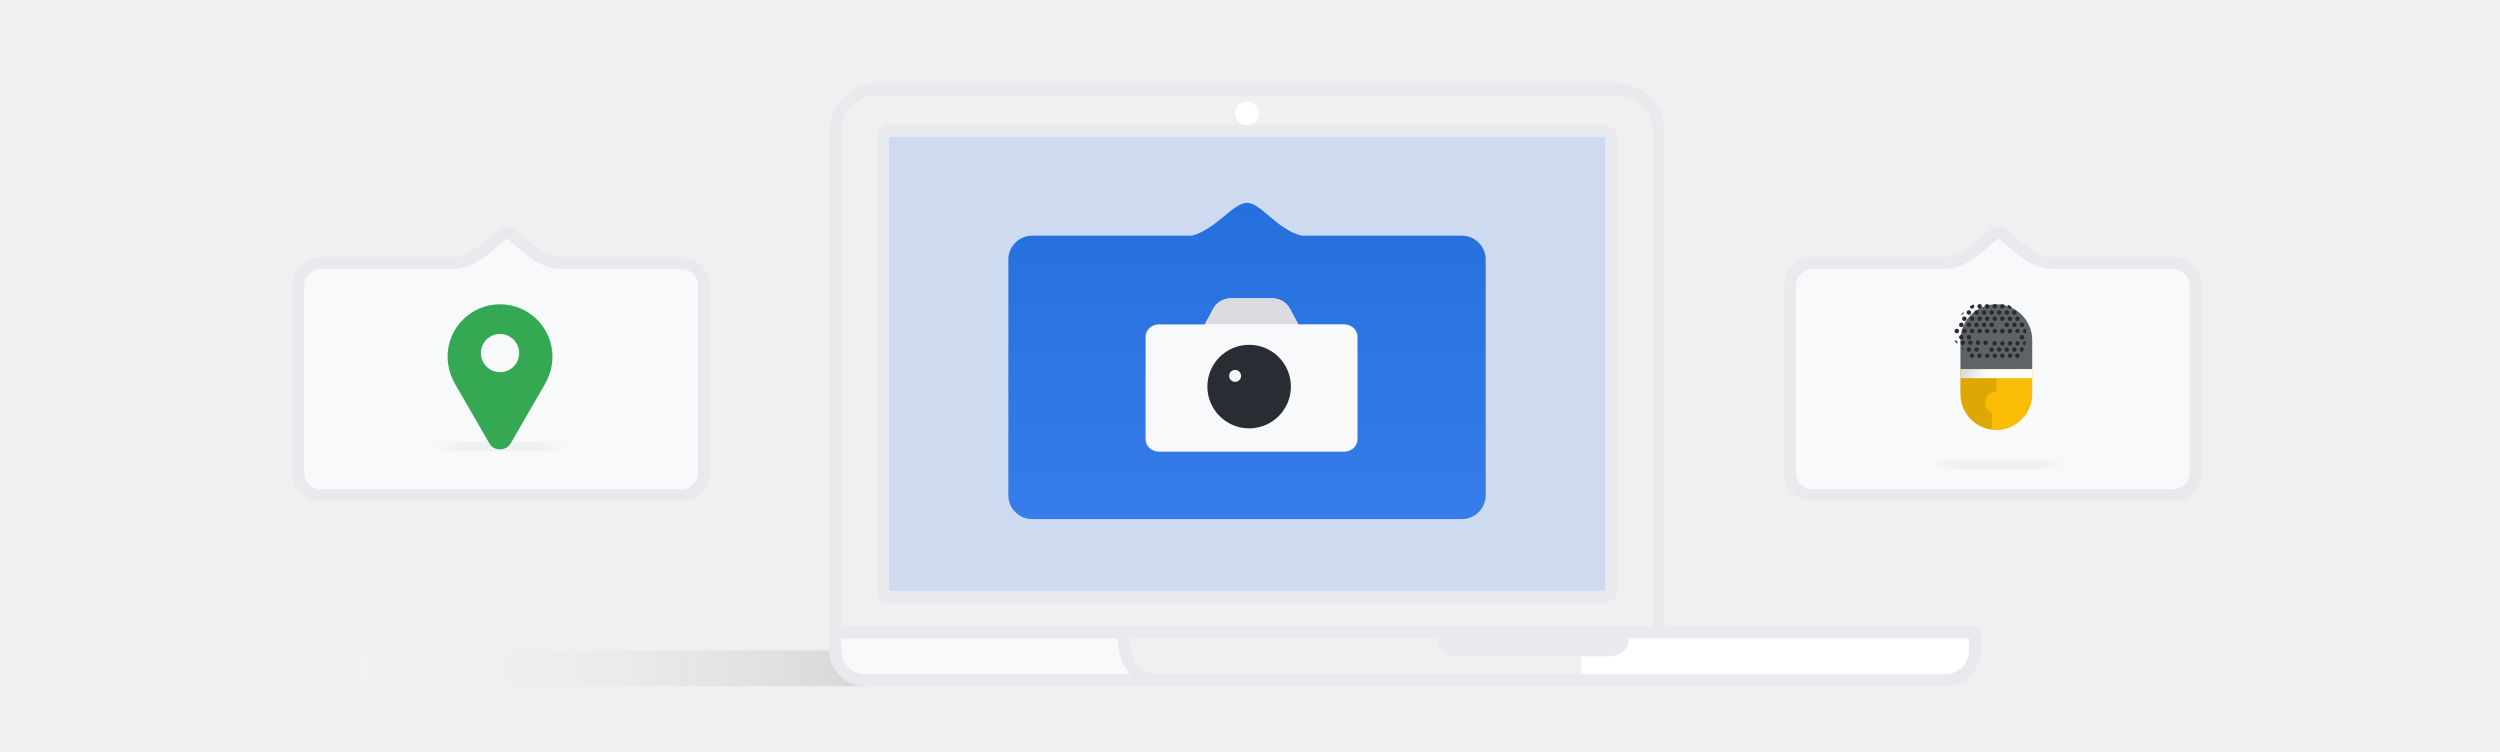
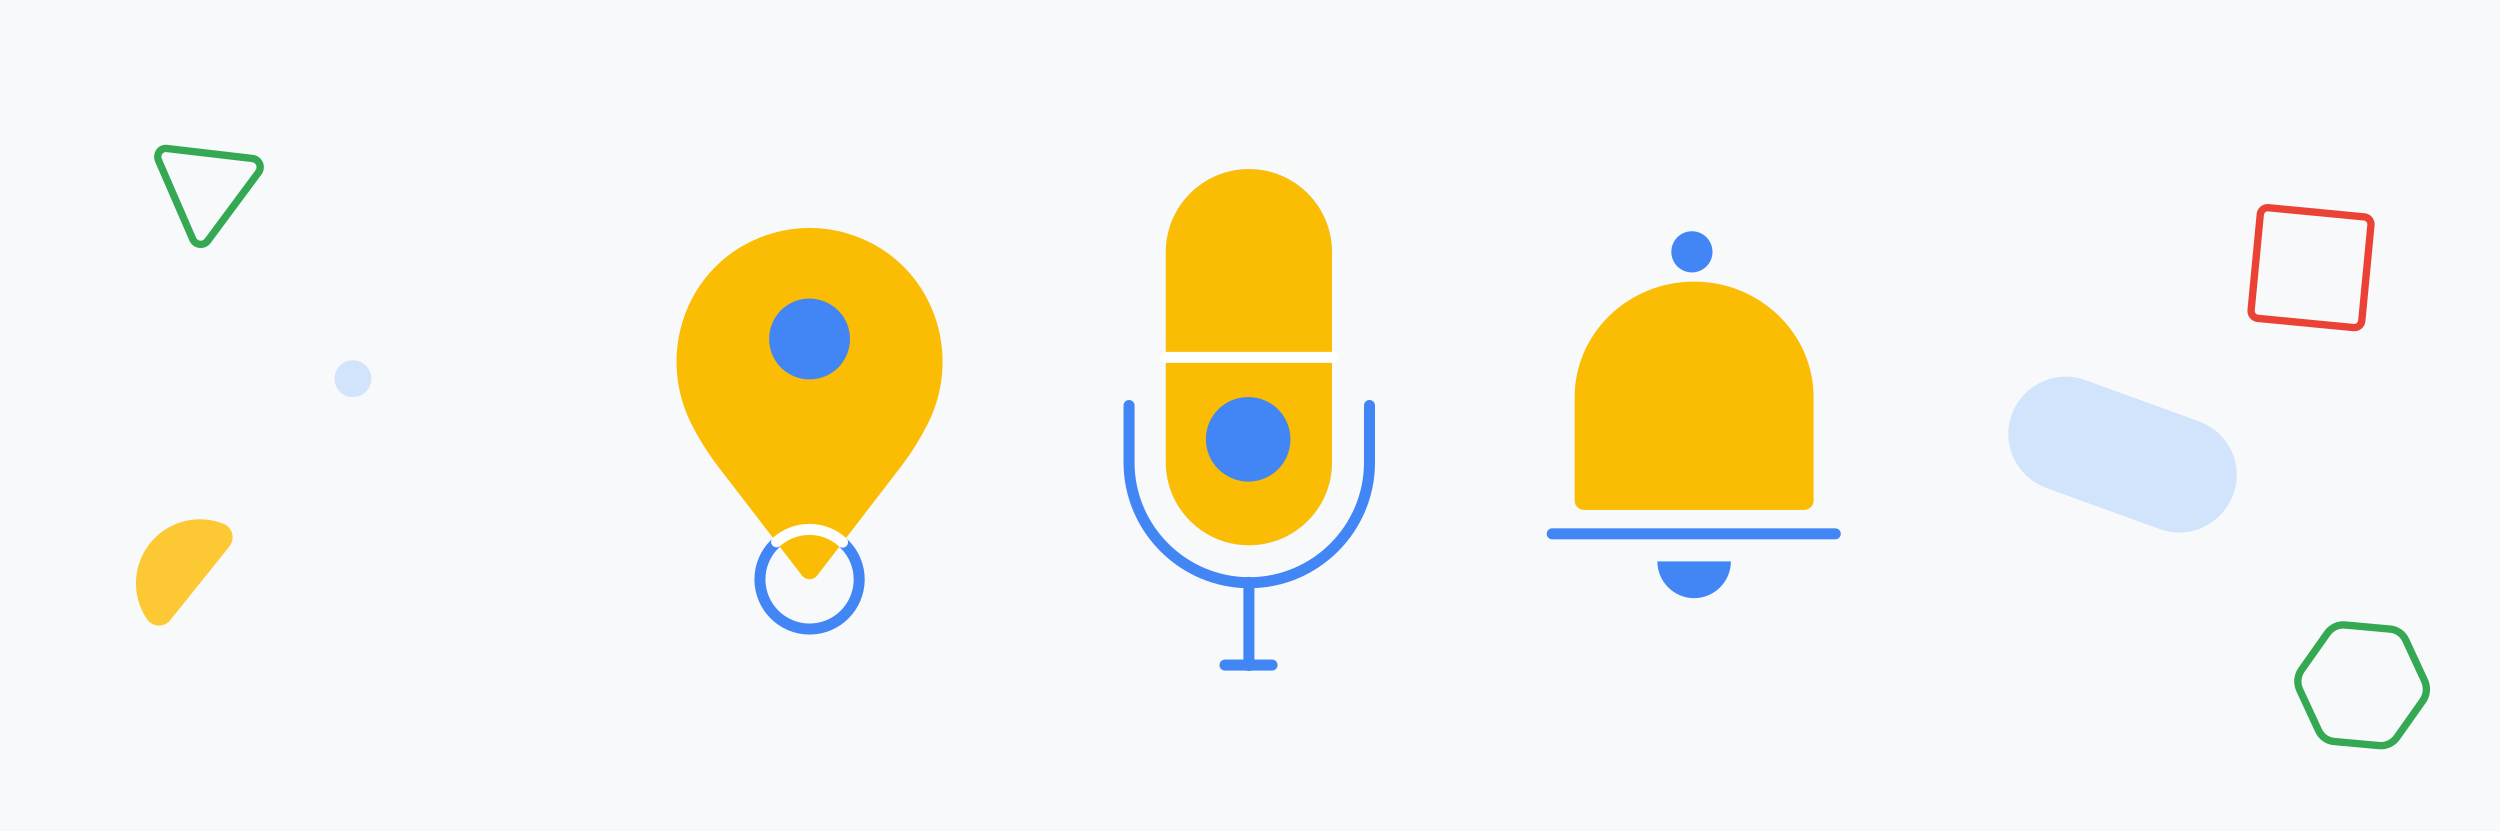
- <svg xmlns="http://www.w3.org/2000/svg" xmlns:xlink="http://www.w3.org/1999/xlink" width="419" height="126" viewBox="0 0 419 126">
-   <defs>
-     <linearGradient x1="100%" y1="50%" x2="0%" y2="50%" id="a">
-       <stop stop-color="#D6D6D7" offset="0%" />
-       <stop stop-color="#FFF" stop-opacity="0" offset="100%" />
-     </linearGradient>
-     <path d="M0 0h193v4a6 6 0 0 1-6 6H6a6 6 0 0 1-6-6V0z" id="b" />
-     <linearGradient x1="50%" y1="0%" x2="50%" y2="100%" id="d">
-       <stop stop-color="#367CEA" offset="0%" />
-       <stop stop-color="#2570DC" offset="100%" />
-     </linearGradient>
-     <path d="M76 0a4 4 0 0 1 4 4v39.5a4 4 0 0 1-4 4H49.133C44.928 48.585 42.343 53 40 53c-2.344 0-5.172-4.418-9.227-5.502L4 47.5a4 4 0 0 1-4-4V4a4 4 0 0 1 4-4h72z" id="c" />
-     <path d="M33.266 4.358h-7.669l-1.47-2.708C23.573.638 22.442 0 21.206 0h-6.89c-1.239 0-2.37.642-2.922 1.656l-1.47 2.709H2.255C1.01 4.368.002 5.292 0 6.43v17.207c.004 1.138 1.011 2.06 2.255 2.064h31.01c1.245-.003 2.252-.926 2.256-2.064V6.425c-.003-1.14-1.01-2.063-2.255-2.067z" id="f" />
-     <linearGradient x1="50.058%" y1="66.069%" x2="50.058%" y2="-31.653%" id="h">
-       <stop stop-color="#DADCE0" stop-opacity="0" offset="0%" />
-       <stop stop-color="#DADCE0" offset="100%" />
-     </linearGradient>
-     <linearGradient x1="-.004%" y1="49.947%" x2="98.708%" y2="49.947%" id="i">
-       <stop stop-color="#202124" stop-opacity="0" offset="0%" />
-       <stop stop-color="#202124" offset="20.861%" />
-       <stop stop-color="#202124" stop-opacity=".97" offset="77.708%" />
-       <stop stop-color="#202124" stop-opacity="0" offset="100%" />
-     </linearGradient>
-     <path d="M9.588 0a6.016 6.016 0 0 1 6.016 6.016v4.834c-6.016.023-3.003.023-12.032.023V6.016A6.016 6.016 0 0 1 9.588 0z" id="j" />
-     <linearGradient x1="115.776%" y1="33.255%" x2="-176.007%" y2="169.271%" id="m">
-       <stop stop-color="#FBBC05" offset="0%" />
-       <stop stop-color="#FBBC05" offset="24.264%" />
-       <stop stop-color="#FBBC05" offset="100%" />
-     </linearGradient>
-     <path d="M15.603 10.873l.001 4.167a6.016 6.016 0 0 1-12.032 0v-4.167h12.031z" id="l" />
-     <linearGradient x1="42.748%" y1="59.913%" x2="-121.122%" y2="45.403%" id="o">
-       <stop stop-color="#FFF" offset="0%" />
-       <stop stop-color="#D7DADD" offset="24.264%" />
-       <stop stop-color="#BDC1C5" offset="100%" />
-     </linearGradient>
-   </defs>
-   <g fill="none" fill-rule="evenodd">
-     <g transform="translate(42 14)">
-       <path fill="url(#a)" d="M0 95h105v6H0z" />
-       <path d="M105 1a7 7 0 0 0-7 7v85a7 7 0 0 0 7 7h124a7 7 0 0 0 7-7V8a7 7 0 0 0-7-7H105z" stroke="#E8EAED" stroke-width="2" />
-       <path d="M100 93h47v6h-45a2 2 0 0 1-2-2v-4z" fill="#F8F9FA" />
-       <rect stroke="#E8EAED" stroke-width="2" x="106" y="8" width="122" height="78" rx="1" />
-       <path d="M99 93h47l2 6h-47a2 2 0 0 1-2-2v-4z" fill="#F8F9FA" />
-       <path d="M223 92h66v3a5 5 0 0 1-5 5h-61v-8z" fill="#FFF" />
-       <path stroke="#E8EAED" stroke-width="2" d="M98 92v3a5 5 0 0 0 5 5h181a5 5 0 0 0 5-5v-3H98zM146.32 92.403c0 5.065 2.182 7.597 6.547 7.597" />
-       <path d="M199 91h32v2a3 3 0 0 1-3 3h-26a3 3 0 0 1-3-3v-2z" fill="#E8EAED" />
-     </g>
-     <rect stroke="#E8EAED" stroke-width="2" fill-opacity=".2" fill="#4285F4" x="148" y="22" width="122" height="78" rx="1" />
-     <circle fill="#FFF" cx="209" cy="19" r="2" />
-     <g transform="translate(169 34)">
-       <mask id="e" fill="#fff">
-         <use xlink:href="#c" />
-       </mask>
-       <g fill-rule="nonzero" transform="matrix(1 0 0 -1 0 53)">
-         <use fill="#D2DFF5" xlink:href="#c" />
-         <use fill="url(#d)" xlink:href="#c" />
-       </g>
-       <g mask="url(#e)">
-         <g transform="translate(23 16)">
-           <mask id="g" fill="#fff">
-             <use xlink:href="#f" />
-           </mask>
-           <use fill="#F8F9FA" fill-rule="nonzero" xlink:href="#f" />
-           <path fill="#DADCE0" mask="url(#g)" d="M5-3h25v7.3H5z" />
-           <circle fill="#2A2C33" mask="url(#g)" cx="17.357" cy="14.792" r="7" />
-           <circle fill="#F8F9FA" fill-rule="nonzero" mask="url(#g)" cx="15" cy="13" r="1" />
-         </g>
-       </g>
-     </g>
-     <path d="M326.013 59.2h-.045a2.82 2.82 0 0 1-2.165-1.421c-1.42-2.625-4.412-4.112-7.473-3.715-3.06.396-5.53 2.59-6.17 5.483-.641 2.891.687 5.856 3.317 7.407 2.63 1.55 5.994 1.352 8.405-.496 1.338 1.494 3.547 1.96 5.418 1.144 1.87-.817 2.951-2.72 2.65-4.666-.302-1.946-1.912-3.467-3.95-3.73l.013-.005z" fill="url(#h)" fill-rule="nonzero" />
-     <path d="M303.8 44.076h22c2.095 0 3.79-.912 5.986-2.776 2.703-2.294 2.712-2.3 3.214-2.3.487 0 .288-.153 3.107 2.293 2.14 1.857 3.885 2.783 6.093 2.783h20a3.8 3.8 0 0 1 3.8 3.8V79.2a3.8 3.8 0 0 1-3.8 3.8h-60.4a3.8 3.8 0 0 1-3.8-3.8V47.876a3.8 3.8 0 0 1 3.8-3.8z" stroke="#E8EAED" stroke-width="2" fill="#F8F9FA" fill-rule="nonzero" />
-     <path fill="url(#i)" fill-rule="nonzero" opacity=".04" transform="rotate(-180 334.5 77.8)" d="M323 77h23v1.6h-23z" />
-     <g fill-rule="nonzero">
-       <path d="M53.8 44.076h22c2.095 0 3.79-.912 5.986-2.776C84.49 39.006 84.498 39 85 39c.487 0 .288-.153 3.107 2.293 2.14 1.857 3.885 2.783 6.093 2.783h20a3.8 3.8 0 0 1 3.8 3.8V79.2a3.8 3.8 0 0 1-3.8 3.8H53.8a3.8 3.8 0 0 1-3.8-3.8V47.876a3.8 3.8 0 0 1 3.8-3.8z" stroke="#E8EAED" stroke-width="2" fill="#F8F9FA" />
-       <path fill="url(#i)" opacity=".04" transform="rotate(-180 47.5 49.3)" d="M0 23h23v1.6H0z" />
-       <path d="M83.803 51a8.777 8.777 0 0 0-8.788 8.788c0 1.695.541 3.314 1.295 4.644l5.727 9.913c.36.647 1.083.971 1.766.971s1.371-.324 1.766-.971l5.727-9.907c.76-1.33 1.295-2.92 1.295-4.644A8.782 8.782 0 0 0 83.803 51zm0 11.384a3.216 3.216 0 0 1-3.208-3.208 3.216 3.216 0 0 1 3.208-3.208 3.216 3.216 0 0 1 3.208 3.208 3.212 3.212 0 0 1-3.208 3.208z" fill="#34A853" />
-     </g>
-     <g transform="translate(325 51)">
-       <mask id="k" fill="#fff">
-         <use xlink:href="#j" />
-       </mask>
-       <use fill="#5F6368" xlink:href="#j" />
-       <path d="M3.826 7.693a.376.376 0 1 1 0 0zm.365-.898a.377.377 0 1 0 .533.532.377.377 0 0 0-.533-.532zm.898-.899a.374.374 0 0 0 0 .533.377.377 0 1 0 0-.533zm.898-.898a.374.374 0 0 0 0 .533.377.377 0 1 0 0-.533zm.898-.898a.374.374 0 0 0 0 .533.377.377 0 0 0 .533-.533.374.374 0 0 0-.54 0h.007zm.898-.898a.374.374 0 0 0 0 .533.377.377 0 1 0 0-.533zm.898-.898a.374.374 0 0 0 0 .533.377.377 0 1 0 0-.533zm.898-.898a.374.374 0 0 0 0 .533.377.377 0 1 0 0-.533zm.899-.898a.374.374 0 0 0 0 .533.377.377 0 1 0 0-.533zm.898-.898a.374.374 0 0 0 0 .533.378.378 0 0 0 .63-.364.377.377 0 0 0-.63-.17zm.898-.898a.374.374 0 0 0 0 .532.377.377 0 1 0 0-.533zm.898-.898a.374.374 0 0 0 0 .532.378.378 0 0 0 .63-.364.377.377 0 0 0-.63-.168zM4.754 9.156a.378.378 0 1 0 .535.534.378.378 0 0 0-.535-.534zm.9-.898a.374.374 0 0 0 0 .533.377.377 0 1 0 0-.533zm.898-.898a.374.374 0 0 0 0 .532.377.377 0 1 0 0-.532zm.898-.898a.374.374 0 0 0 0 .532.377.377 0 1 0 0-.532zm.898-.899a.374.374 0 0 0 0 .533.377.377 0 1 0 0-.533zm.898-.898a.374.374 0 0 0 0 .533.377.377 0 0 0 .533-.533.374.374 0 0 0-.537 0h.004zm.899-.898a.374.374 0 0 0 0 .533.377.377 0 1 0 0-.533zm.898-.898a.374.374 0 0 0 0 .533.377.377 0 1 0 0-.533zm.898-.898a.374.374 0 0 0 0 .533.376.376 0 0 0 .524-.529.374.374 0 0 0-.524 0v-.004zm.898-.9a.378.378 0 0 0 .533.535.378.378 0 0 0-.533-.535zm.898-.898a.378.378 0 1 0 .502.565.378.378 0 0 0-.502-.565zm.898-.898a.378.378 0 1 0 .502.565.378.378 0 0 0-.502-.565zM4.556 7.89a.377.377 0 1 0 .533.533.377.377 0 0 0-.533-.533zm.898-.898a.377.377 0 1 0 .533.533.377.377 0 0 0-.533-.533zm.898-.898a.377.377 0 1 0 .533.533.377.377 0 0 0-.533-.533zm.898-.898a.377.377 0 1 0 .533 0 .378.378 0 0 0-.533.002v-.002zm.899-.898a.378.378 0 0 0 .363.63.377.377 0 1 0-.363-.63zm.898-.898a.376.376 0 1 0 0 0zm.898-.898a.378.378 0 1 0 .535.534.378.378 0 0 0-.535-.534zm.898-.898a.378.378 0 1 0 .535.534.378.378 0 0 0-.535-.534zm.898-.898a.378.378 0 1 0 .535.534.378.378 0 0 0-.535-.534zm.898-.899a.378.378 0 1 0 .535.535.378.378 0 0 0-.535-.535zm.9-.898a.377.377 0 1 0 .533.533.377.377 0 0 0-.533-.533zm.898-.898a.374.374 0 0 0 0 .533.377.377 0 1 0 0-.533zM1.83 6.23a.377.377 0 1 0 .532.533.377.377 0 0 0-.532-.533zm.898-.898a.377.377 0 1 0 .533.533.377.377 0 0 0-.533-.533zm.898-.898a.377.377 0 1 0 .533.533.377.377 0 0 0-.533-.533zm.898-.898a.377.377 0 1 0 .533 0 .374.374 0 0 0-.542 0h.009zm.898-.898a.376.376 0 1 0 .533.53.376.376 0 0 0-.533-.53zm.898-.898a.374.374 0 0 0 0 .533.378.378 0 0 0 .63-.364.377.377 0 0 0-.63-.169zm.898-.898a.374.374 0 0 0 0 .533.377.377 0 1 0 0-.533zm.898-.898a.374.374 0 0 0 0 .533.378.378 0 0 0 .63-.364.377.377 0 0 0-.63-.17zm.898-.898a.374.374 0 0 0 0 .533.377.377 0 1 0 0-.533zm.898-.898a.374.374 0 0 0 0 .532.377.377 0 1 0 0-.533zm.899-.899a.377.377 0 1 0 .532.533.377.377 0 0 0-.532-.533zm.898-.898a.38.38 0 1 0 .541 0 .377.377 0 0 0-.533 0h-.008zM3.093 6.427a.378.378 0 0 0 .364.63.377.377 0 1 0-.364-.63zm.898-.898a.377.377 0 1 0 .533.533.377.377 0 0 0-.533-.533zm.898-.898a.378.378 0 1 0 .535.535.378.378 0 0 0-.535-.535zm.898-.898a.378.378 0 1 0 .535.534.378.378 0 0 0-.535-.534zm.898-.898a.378.378 0 1 0 .535.534.378.378 0 0 0-.535-.534zm.898-.898a.378.378 0 1 0 .535.534.378.378 0 0 0-.535-.534zm.899-.898a.378.378 0 1 0 .535.534.378.378 0 0 0-.535-.534zm.9-.899a.377.377 0 1 0 .533.533.377.377 0 0 0-.533-.533zm.898-.898a.377.377 0 1 0 .533.533.377.377 0 0 0-.533-.533zm.896-.898a.377.377 0 1 0 .533.533.377.377 0 0 0-.533-.533zm.898-.898a.377.377 0 1 0 .002 0h-.002zm.898-.898a.377.377 0 1 0 .002 0h-.002zM6.215 10.619a.378.378 0 1 0 .002 0h-.002zm.898-.898a.378.378 0 1 0 .002 0h-.002zm.898-.898a.378.378 0 1 0 .002 0h-.002zm.898-.898a.378.378 0 1 0 .002 0H8.91zm.898-.898a.378.378 0 1 0 .002 0h-.002zm.9-.9a.378.378 0 1 0 .503.565.378.378 0 0 0-.503-.566zm.899-.899a.378.378 0 0 0 .532.535.378.378 0 0 0-.532-.535zm.898-.898a.378.378 0 1 0 .563.505.378.378 0 0 0-.563-.505zm.898-.898a.378.378 0 0 0 .533.535.378.378 0 0 0-.533-.535zm.898-.898a.378.378 0 0 0 .533.535.378.378 0 0 0-.533-.535zm.898-.898a.377.377 0 1 0 .533.533.377.377 0 0 0-.533-.533zm.898-.898a.377.377 0 1 0 .533.533.377.377 0 0 0-.533-.533zM6.02 9.354a.377.377 0 1 0 .533.533.377.377 0 0 0-.533-.533zm.898-.899a.377.377 0 1 0 .533.533.377.377 0 0 0-.533-.533zm.898-.898a.376.376 0 1 0 0 0zm.899-.898a.376.376 0 1 0 0 0zm.898-.898a.376.376 0 1 0 0 0zm.898-.898a.376.376 0 1 0 0 0zm.898-.898a.376.376 0 1 0 0 0zm.898-.898a.376.376 0 1 0 0 0zm.898-.898a.377.377 0 1 0 .533.533.377.377 0 0 0-.533-.533zm.898-.898a.377.377 0 1 0 .533.532.377.377 0 0 0-.533-.532zM15 .372a.378.378 0 1 0 .535.535A.378.378 0 0 0 15 .372zm.898-.898a.378.378 0 1 0 .535 0 .378.378 0 0 0-.53 0h-.005zm-8.218 12.6a.377.377 0 1 0 .533.532.377.377 0 0 0-.533-.532zm.898-.9a.378.378 0 0 0 .533.534.378.378 0 0 0-.533-.535zm.898-.899a.378.378 0 0 0 .533.535.378.378 0 0 0-.533-.535zm.898-.898a.378.378 0 1 0 .503.565.378.378 0 0 0-.503-.565zm.899-.898a.378.378 0 1 0 .535 0 .38.38 0 0 0-.535.009v-.009zm.898-.898a.378.378 0 1 0 .535 0 .38.38 0 0 0-.535.009v-.01zm.898-.898a.378.378 0 1 0 .535 0 .378.378 0 0 0-.535.02v-.02zm.898-.898a.378.378 0 1 0 .535 0 .378.378 0 0 0-.533.008l-.002-.008zm.9-.898a.377.377 0 1 0 .533.532.377.377 0 0 0-.533-.532zm.898-.898a.377.377 0 1 0 .533.532.377.377 0 0 0-.533-.532zm.898-.899a.377.377 0 1 0 .533.533.377.377 0 0 0-.533-.533zm.898-.898a.377.377 0 1 0 .533.533.377.377 0 0 0-.533-.533zM7.482 10.808a.376.376 0 1 0 .533 0 .374.374 0 0 0-.533.009v-.009zm.9-.883a.376.376 0 1 0 .534.53.376.376 0 0 0-.533-.53zm.899-.898a.376.376 0 1 0 .533 0 .374.374 0 0 0-.535-.007l.002.007zm.898-.898a.376.376 0 1 0 0 0zm.898-.898a.377.377 0 1 0 .533.533.377.377 0 0 0-.533-.533zm.898-.898a.377.377 0 1 0 .533.532.377.377 0 0 0-.533-.532zm.898-.898a.377.377 0 1 0 .533.532.377.377 0 0 0-.533-.532zm.898-.899a.377.377 0 1 0 .533.533.377.377 0 0 0-.533-.533zm.898-.898a.377.377 0 1 0 .533.533.377.377 0 0 0-.533-.533zm.899-.898a.377.377 0 1 0 .532.533.377.377 0 0 0-.532-.533zm.898-.898a.377.377 0 1 0 .532.533.377.377 0 0 0-.532-.533zm.898-.898a.377.377 0 1 0 .533.533.377.377 0 0 0-.533-.533z" fill="#282A2D" fill-rule="nonzero" mask="url(#k)" transform="rotate(45 9.962 4.478)" />
-       <mask id="n" fill="#fff">
-         <use xlink:href="#l" />
-       </mask>
-       <use fill="url(#m)" xlink:href="#l" />
-       <path fill="#000" opacity=".114" mask="url(#n)" d="M-.188-2.663h9.776v33.088H-.188z" />
-       <path fill="url(#o)" mask="url(#n)" d="M3.196 10.121H15.98v2.256H3.196z" />
-       <rect fill="#FBBC05" mask="url(#n)" x="6.58" y="25.913" width="6.016" height="1.504" rx=".752" />
-       <rect fill="#FBBC05" mask="url(#n)" x="8.836" y="16.137" width="1.504" height="10.528" rx=".752" />
-       <circle fill="#FBBC05" mask="url(#n)" cx="9.588" cy="16.513" r="1.88" />
-     </g>
-     <path d="M569.1 201.7c38.8-.6 76.3 14 104.4 40.8l77.7-77.7C702 118.6 636.7 93.2 569.1 94c-102.9 0-197 58-243.2 150l90.4 70.1c21.5-64.5 81.8-112.4 152.8-112.4z" fill="#EA4335" fill-rule="nonzero" />
+ <svg xmlns="http://www.w3.org/2000/svg" fill="none" height="226" viewBox="0 0 680 226" width="680">
+   <path d="M0 0h680v226H0z" fill="#f8f9fa" />
+   <path clip-rule="evenodd" d="M205.2 157.6c0-8.221 6.664-15 15-15 8.221 0 15 6.664 15 15 0 8.221-6.664 15-15 15s-15-6.779-15-15zm15-12c-6.664 0-12 5.421-12 12s5.336 12 12 12 12-5.421 12-12c0-6.664-5.421-12-12-12z" fill="#4285f4" fill-rule="evenodd" />
+   <path d="M252.4 115.2c-1.8 3.6-4.2 7.6-7.4 11.8l-22.7 29.5c-1 1.4-3.2 1.4-4.2 0L195.4 127c-3.2-4.2-5.6-8.2-7.4-11.8-8.8-17.6-2.6-39.1 14.5-48.6 5.1-2.8 10.9-4.5 17.2-4.6h1.1c6.2.1 12 1.8 17.1 4.6 17.1 9.5 23.3 31.1 14.5 48.6z" fill="#fbbc04" />
+   <path d="M231.2 92.2c0 6.1-4.9 11-11 11s-11-4.9-11-11 4.9-11 11-11c6.1.1 11 4.9 11 11z" fill="#4285f4" />
+   <path d="M339.7 148.3c-12.5 0-22.6-10.1-22.6-22.6V68.6c0-12.5 10.1-22.6 22.6-22.6s22.6 10.1 22.6 22.6v57.2c0 12.4-10.1 22.5-22.6 22.5z" fill="#d2e3fc" />
+   <path clip-rule="evenodd" d="M307.1 108.8a1.5 1.5 0 0 1 1.5 1.5v15.5c0 17.172 14.028 31.2 31.2 31.2s31.2-14.028 31.2-31.2v-15.5a1.5 1.5 0 0 1 3 0v15.5c0 18.828-15.372 34.2-34.2 34.2s-34.2-15.372-34.2-34.2v-15.5a1.5 1.5 0 0 1 1.5-1.5z" fill="#4285f4" fill-rule="evenodd" />
+   <path d="M339.7 148.3c-12.5 0-22.6-10.1-22.6-22.6V68.6c0-12.5 10.1-22.6 22.6-22.6s22.6 10.1 22.6 22.6v57.2c0 12.4-10.1 22.5-22.6 22.5z" fill="#fbbc04" />
+   <path clip-rule="evenodd" d="M315.6 97.2a1.5 1.5 0 0 1 1.5-1.5h45.4a1.5 1.5 0 0 1 0 3h-45.4a1.5 1.5 0 0 1-1.5-1.5z" fill="#fff" fill-rule="evenodd" />
+   <g fill="#4285f4">
+     <path clip-rule="evenodd" d="M339.7 156.9a1.5 1.5 0 0 1 1.5 1.5V181a1.5 1.5 0 0 1-3 0v-22.6a1.5 1.5 0 0 1 1.5-1.5z" fill-rule="evenodd" />
+     <path d="M351 119.5c0 6.4-5.1 11.5-11.5 11.5-6.4-.1-11.5-5.2-11.5-11.5 0-6.4 5.1-11.5 11.5-11.5s11.5 5.1 11.5 11.5z" />
+     <path clip-rule="evenodd" d="M331.7 180.9a1.5 1.5 0 0 1 1.5-1.5H346a1.5 1.5 0 0 1 0 3h-12.8a1.5 1.5 0 0 1-1.5-1.5z" fill-rule="evenodd" />
+     <path d="M465.8 68.5c0 3.1-2.5 5.6-5.6 5.6s-5.6-2.5-5.6-5.6 2.5-5.6 5.6-5.6 5.6 2.5 5.6 5.6z" />
  </g>
+   <path d="M493.3 108.1c0-17.4-14.6-31.5-32.5-31.5-18 0-32.5 14.1-32.5 31.5v28.1c0 1.4 1.2 2.5 2.6 2.5h59.8c1.4 0 2.6-1.1 2.6-2.5z" fill="#fbbc04" />
+   <path clip-rule="evenodd" d="M420.7 145.2a1.5 1.5 0 0 1 1.5-1.5h77a1.5 1.5 0 0 1 0 3h-77a1.5 1.5 0 0 1-1.5-1.5z" fill="#4285f4" fill-rule="evenodd" />
+   <path d="M460.8 162.7c5.5 0 10-4.5 10-10h-20c0 5.5 4.5 10 10 10z" fill="#4285f4" />
+   <path d="M101 103c0 2.8-2.2 5-5 5-2.8.1-5-2.2-5-5s2.2-5 5-5c2.7 0 5 2.2 5 5z" fill="#d2e3fc" />
+   <path d="M46.3 168.7c-1.6 2-4.7 1.9-6.2-.1-4.3-6.1-4.2-14.6.6-20.7 5-6.3 13.2-8.2 20.2-5.4 2.3 1 3.1 3.9 1.6 6z" fill="#fcc934" />
+   <path clip-rule="evenodd" d="M637.997 169.005l12.076 1.098c2.282.127 4.293 1.566 5.238 3.683l5.1 11.001.003.007a6.49 6.49 0 0 1-.59 6.373l-.007.01-6.997 9.895c-1.3 1.887-3.545 2.96-5.817 2.723l-12.075-1.097c-2.283-.128-4.294-1.567-5.238-3.684l-5.101-11.001-.003-.007a6.49 6.49 0 0 1 .59-6.372l.007-.011 6.997-9.895c1.3-1.886 3.545-2.96 5.817-2.723zm-.202 1.99c-1.523-.161-3.072.563-3.971 1.872l-.007.01-6.996 9.895a4.488 4.488 0 0 0-.41 4.415l5.1 11 .003.007c.654 1.473 2.032 2.428 3.539 2.507l.019.001 12.126 1.103.007.001c1.523.16 3.072-.564 3.971-1.872l.007-.011 6.997-9.895a4.49 4.49 0 0 0 .409-4.415l-5.1-11-.003-.007c-.654-1.473-2.032-2.428-3.539-2.507l-.019-.001-12.126-1.103zM45.638 39.41l23.073 2.696a3.38 3.38 0 0 1 2.395 5.385l-.003.005L57.306 66.09l-.001.003c-1.566 2.13-4.828 1.7-5.826-.704l-9.3-21.4-.004-.01c-.958-2.326.809-4.994 3.463-4.57zm-1.617 3.801l9.3 21.4.004.008a1.368 1.368 0 0 0 2.369.29l.003-.005L69.494 46.31l.001-.002c.644-.881.128-2.094-1-2.213h-.011L45.36 41.39l-.024-.004c-.93-.154-1.746.763-1.315 1.825z" fill="#34a853" fill-rule="evenodd" />
+   <path clip-rule="evenodd" d="M616.907 57.496c-.572-.051-1.063.368-1.111.895l-.001.004-2.499 26.096v.002c-.051.572.368 1.063.894 1.111h.005l26.095 2.5h.002c.573.051 1.064-.368 1.112-.894v-.005l2.5-26.095v-.002c.051-.573-.368-1.064-.895-1.112h-.004l-26.096-2.5h-.002zm-3.103.71c.154-1.671 1.661-2.85 3.286-2.702h.005l26.095 2.5h.003c1.672.154 2.851 1.66 2.703 3.287l-.001.004-2.499 26.096v.002c-.154 1.672-1.661 2.85-3.287 2.703h-.004l-26.096-2.5h-.002c-1.672-.154-2.851-1.66-2.703-3.287v-.004l2.5-26.096v-.002z" fill="#ea4335" fill-rule="evenodd" />
+   <path d="M598.1 114.6l-30.9-11.2c-8.1-3-17 1.3-20 9.3-3 8.1 1.3 17 9.3 20l30.9 11.2c8.1 3 17-1.3 20-9.3 3.1-8.2-1.2-17-9.3-20z" fill="#d2e3fc" />
+   <path clip-rule="evenodd" d="M210.212 146.271c2.656-2.323 6.101-3.771 9.988-3.771 3.784 0 7.343 1.446 10.014 3.894a1.501 1.501 0 0 1-2.028 2.212 11.833 11.833 0 0 0-7.986-3.106c-3.113 0-5.868 1.152-8.012 3.029a1.501 1.501 0 0 1-1.976-2.258z" fill="#fff" fill-rule="evenodd" />
</svg>
